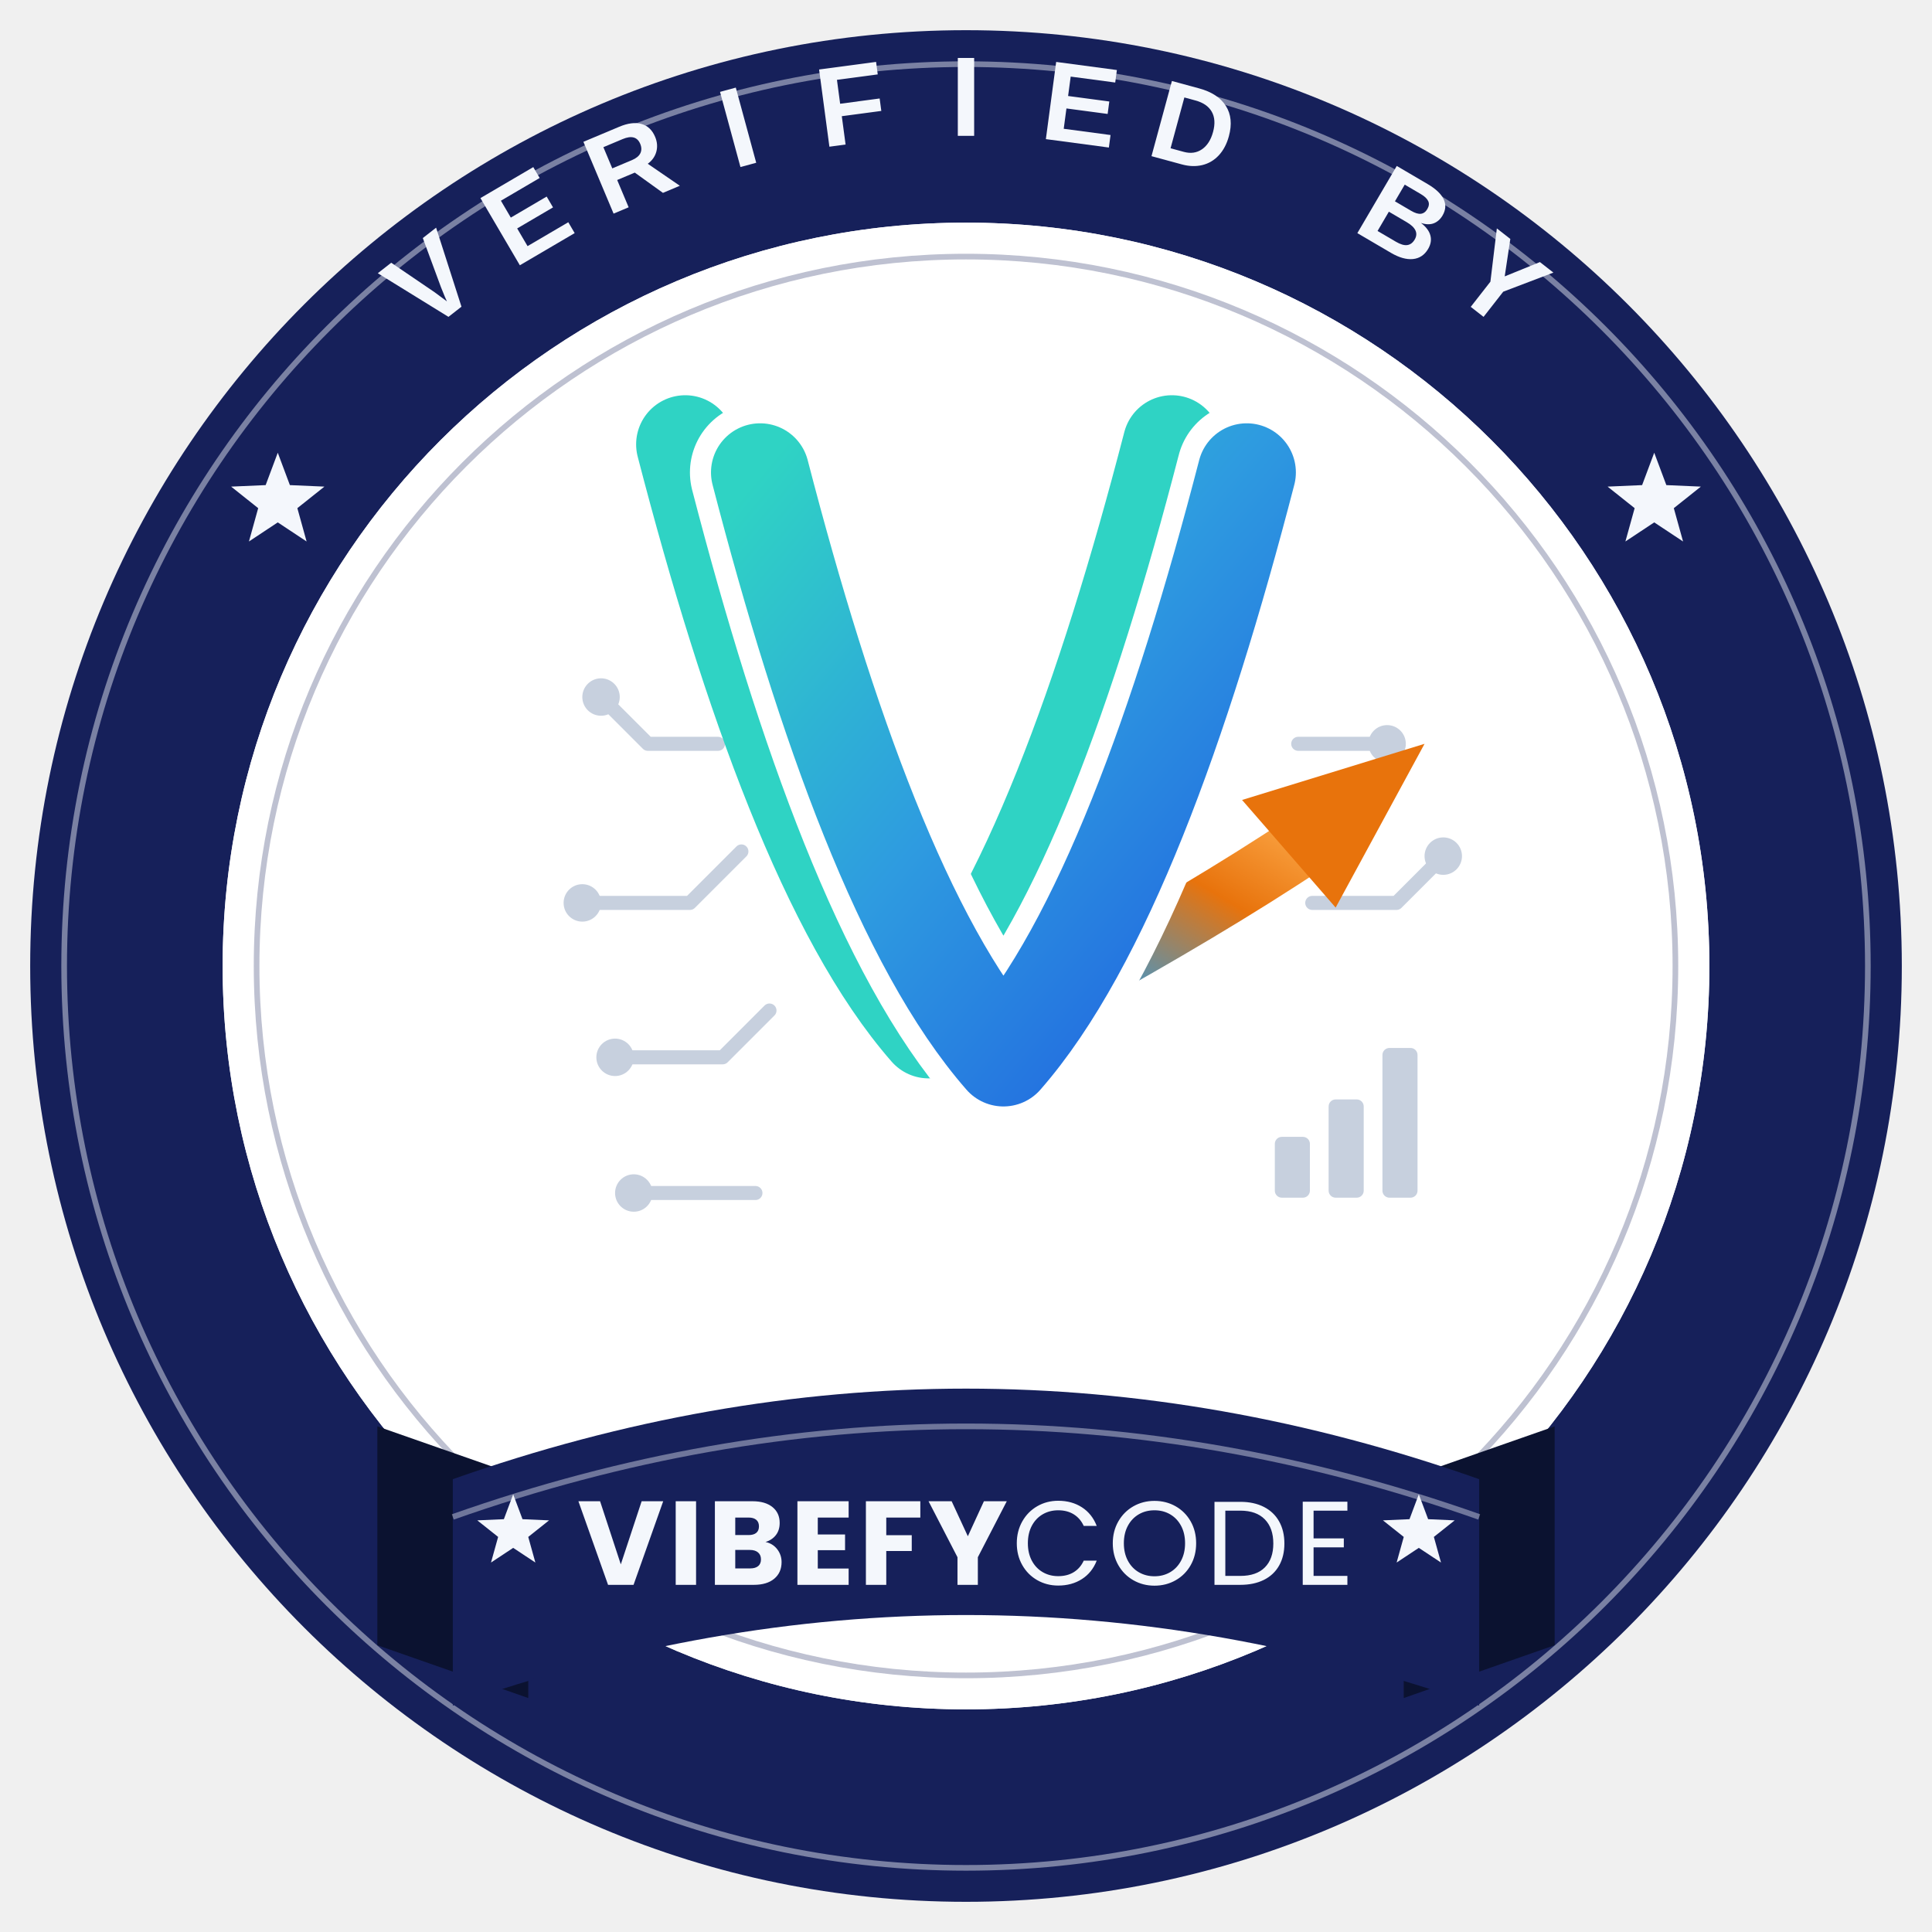
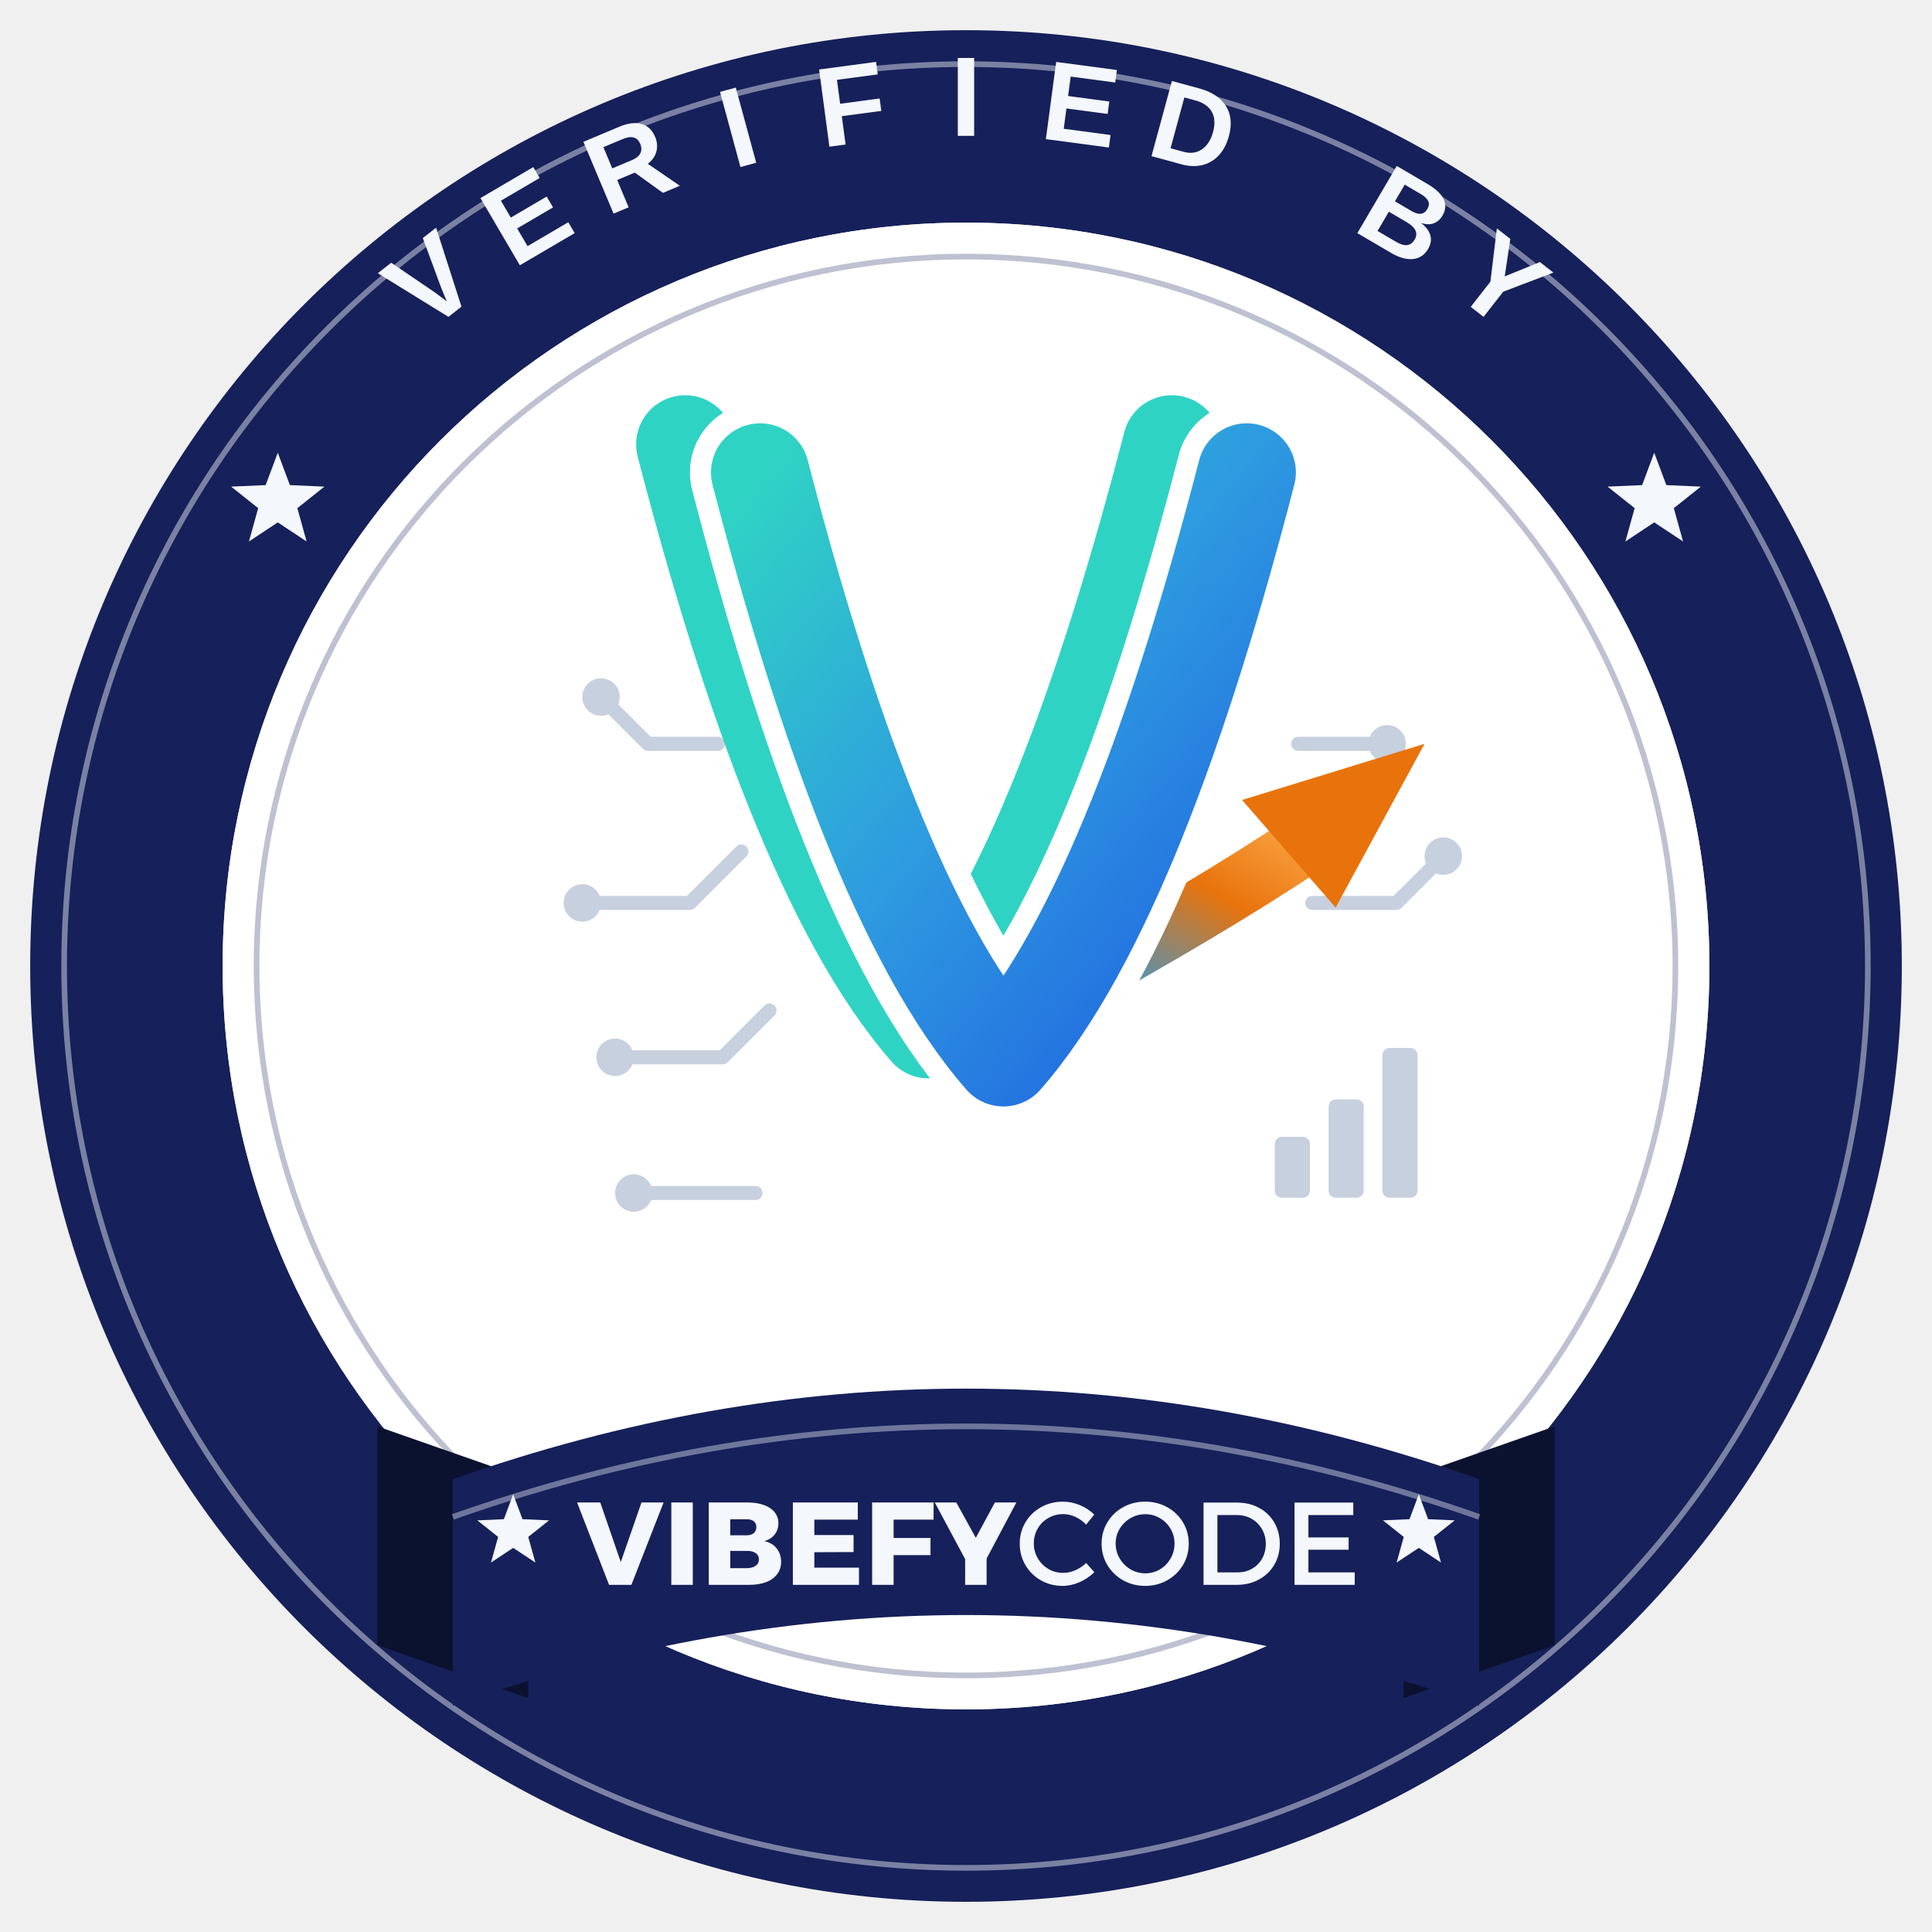
<svg xmlns="http://www.w3.org/2000/svg" viewBox="0 0 512 512" role="img" aria-label="Verified by VibefyCode. Scope-limited assessment, not a security guarantee." width="512" height="512">
  <defs>
    <linearGradient id="seal-ribbon" x1="0" y1="0" x2="1" y2="1">
      <stop offset="0%" stop-color="#2FD3C4" />
      <stop offset="48%" stop-color="#2E9BE0" />
      <stop offset="100%" stop-color="#1F5FE0" />
    </linearGradient>
    <linearGradient id="seal-arrow" x1="0" y1="1" x2="1" y2="0">
      <stop offset="0%" stop-color="#2E9BE0" />
      <stop offset="62%" stop-color="#E8730C" />
      <stop offset="100%" stop-color="#F9A03F" />
    </linearGradient>
    <clipPath id="seal-disc">
      <circle cx="256" cy="256" r="248" />
    </clipPath>
  </defs>
  <path d="M 8 256 A 248 248 0 1 0 504 256 A 248 248 0 1 0 8 256 Z M 59 256 A 197 197 0 1 0 453 256 A 197 197 0 1 0 59 256 Z" fill="#16205A" fill-rule="evenodd" />
  <circle cx="256" cy="256" r="197" fill="#FFFFFF" />
  <circle cx="256" cy="256" r="239" fill="none" stroke="#F4F7FC" stroke-width="1.5" opacity="0.45" />
  <circle cx="256" cy="256" r="188" fill="none" stroke="#16205A" stroke-width="1.5" opacity="0.28" />
  <g aria-hidden="true">
    <text x="0" y="0" transform="translate(120.55 82.64) rotate(-38.00)" text-anchor="middle" font-family="Poppins, Montserrat, 'Segoe UI', 'Helvetica Neue', Arial, sans-serif" font-size="30" font-weight="700" fill="#F4F7FC">V</text>
    <text x="0" y="0" transform="translate(144.67 66.25) rotate(-30.40)" text-anchor="middle" font-family="Poppins, Montserrat, 'Segoe UI', 'Helvetica Neue', Arial, sans-serif" font-size="30" font-weight="700" fill="#F4F7FC">E</text>
    <text x="0" y="0" transform="translate(170.75 53.19) rotate(-22.80)" text-anchor="middle" font-family="Poppins, Montserrat, 'Segoe UI', 'Helvetica Neue', Arial, sans-serif" font-size="30" font-weight="700" fill="#F4F7FC">R</text>
    <text x="0" y="0" transform="translate(198.32 43.70) rotate(-15.20)" text-anchor="middle" font-family="Poppins, Montserrat, 'Segoe UI', 'Helvetica Neue', Arial, sans-serif" font-size="30" font-weight="700" fill="#F4F7FC">I</text>
    <text x="0" y="0" transform="translate(226.90 37.93) rotate(-7.60)" text-anchor="middle" font-family="Poppins, Montserrat, 'Segoe UI', 'Helvetica Neue', Arial, sans-serif" font-size="30" font-weight="700" fill="#F4F7FC">F</text>
    <text x="0" y="0" transform="translate(256.00 36.00) rotate(0.00)" text-anchor="middle" font-family="Poppins, Montserrat, 'Segoe UI', 'Helvetica Neue', Arial, sans-serif" font-size="30" font-weight="700" fill="#F4F7FC">I</text>
    <text x="0" y="0" transform="translate(285.10 37.93) rotate(7.60)" text-anchor="middle" font-family="Poppins, Montserrat, 'Segoe UI', 'Helvetica Neue', Arial, sans-serif" font-size="30" font-weight="700" fill="#F4F7FC">E</text>
    <text x="0" y="0" transform="translate(313.68 43.70) rotate(15.20)" text-anchor="middle" font-family="Poppins, Montserrat, 'Segoe UI', 'Helvetica Neue', Arial, sans-serif" font-size="30" font-weight="700" fill="#F4F7FC">D</text>
    <text x="0" y="0" transform="translate(341.25 53.19) rotate(22.80)" text-anchor="middle" font-family="Poppins, Montserrat, 'Segoe UI', 'Helvetica Neue', Arial, sans-serif" font-size="30" font-weight="700" fill="#F4F7FC"> </text>
    <text x="0" y="0" transform="translate(367.33 66.25) rotate(30.40)" text-anchor="middle" font-family="Poppins, Montserrat, 'Segoe UI', 'Helvetica Neue', Arial, sans-serif" font-size="30" font-weight="700" fill="#F4F7FC">B</text>
    <text x="0" y="0" transform="translate(391.45 82.64) rotate(38.00)" text-anchor="middle" font-family="Poppins, Montserrat, 'Segoe UI', 'Helvetica Neue', Arial, sans-serif" font-size="30" font-weight="700" fill="#F4F7FC">Y</text>
    <path d="M0.00 -13.00 L3.21 -4.42 L12.36 -4.02 L5.19 1.69 L7.64 10.52 L0.00 5.46 L-7.64 10.52 L-5.19 1.69 L-12.36 -4.02 L-3.21 -4.42 Z" transform="translate(73.61173 132.9776)" fill="#F4F7FC" />
    <path d="M0.00 -13.00 L3.21 -4.42 L12.36 -4.02 L5.19 1.69 L7.64 10.52 L0.00 5.46 L-7.64 10.52 L-5.19 1.69 L-12.36 -4.02 L-3.21 -4.42 Z" transform="translate(438.3883 132.9776)" fill="#F4F7FC" />
  </g>
  <g transform="translate(256 212) scale(0.62) translate(-256 -256)">
    <g fill="none" stroke-linecap="round" stroke-linejoin="round">
      <g stroke="#C7D0DE" stroke-width="6" fill="none" opacity="1">
        <path d="M96 300 L138 300 L160 278" />
        <path d="M110 366 L152 366 L172 346" />
        <path d="M150 232 L120 232 L104 216" />
        <path d="M118 424 L166 424" />
        <path d="M404 300 L440 300 L456 284" />
        <path d="M398 232 L432 232" />
      </g>
      <g fill="#C7D0DE" opacity="1">
        <circle cx="92" cy="300" r="8" />
        <circle cx="106" cy="366" r="8" />
        <circle cx="100" cy="212" r="8" />
        <circle cx="114" cy="424" r="8" />
        <circle cx="460" cy="280" r="8" />
        <circle cx="436" cy="232" r="8" />
        <rect x="388" y="400" width="15" height="26" rx="3" />
        <rect x="411" y="384" width="15" height="42" rx="3" />
        <rect x="434" y="362" width="15" height="64" rx="3" />
      </g>
      <path d="M302 334 C338 314 372 294 402 274" stroke="url(#seal-arrow)" stroke-width="26" />
      <path d="M452 232 L414 302 L374 256 Z" fill="#E8730C" stroke="none" />
      <path d="M136 104 C164 212 198 306 240 354 C282 306 316 212 344 104" stroke="#2FD3C4" stroke-width="42" />
      <path d="M168 116 C196 224 230 318 272 366 C314 318 348 224 376 116" stroke="#FFFFFF" stroke-width="60" />
      <path d="M168 116 C196 224 230 318 272 366 C314 318 348 224 376 116" stroke="url(#seal-ribbon)" stroke-width="42" />
    </g>
  </g>
  <g aria-hidden="true">
    <path d="M100 378 L140 392 L140 450 L100 436 Z" fill="#0B1230" />
    <path d="M412 378 L372 392 L372 450 L412 436 Z" fill="#0B1230" />
    <path d="M120 392 Q256 344 392 392 L392 452 Q256 404 120 452 Z" fill="#16205A" />
    <path d="M120 402 Q256 354 392 402" fill="none" stroke="#F4F7FC" stroke-width="1.5" opacity="0.4" />
    <path d="M0.00 -10.00 L2.47 -3.40 L9.51 -3.09 L3.99 1.30 L5.88 8.09 L0.00 4.20 L-5.88 8.09 L-3.99 1.30 L-9.51 -3.09 L-2.47 -3.40 Z" transform="translate(136 406)" fill="#F4F7FC" />
    <path d="M0.00 -10.00 L2.47 -3.40 L9.51 -3.09 L3.99 1.30 L5.88 8.09 L0.00 4.20 L-5.88 8.09 L-3.99 1.30 L-9.51 -3.09 L-2.47 -3.40 Z" transform="translate(376 406)" fill="#F4F7FC" />
  </g>
-   <g fill="#F4F7FC" transform="translate(153.00 420) scale(0.031561)">
-     <path d="M721 -702 472 0H258L9 -702H191L365 -172L540 -702ZM997 -702V0H826V-702ZM1715 -191Q1715 -103 1653.5 -51.5Q1592 0 1482 0H1155V-702H1471Q1578 -702 1638.5 -653.0Q1699 -604 1699 -520Q1699 -458 1666.5 -417.0Q1634 -376 1580 -360Q1641 -347 1678.0 -299.5Q1715 -252 1715 -191ZM1326 -418H1438Q1480 -418 1502.5 -436.5Q1525 -455 1525 -491Q1525 -527 1502.5 -546.0Q1480 -565 1438 -565H1326ZM1542 -214Q1542 -251 1517.5 -272.0Q1493 -293 1450 -293H1326V-138H1452Q1495 -138 1518.5 -157.5Q1542 -177 1542 -214ZM2019 -565V-423H2248V-291H2019V-137H2278V0H1848V-702H2278V-565ZM2880 -702V-565H2594V-417H2808V-284H2594V0H2423V-702ZM3606 -702 3363 -232V0H3192V-232L2949 -702H3143L3279 -408L3414 -702Z" />
-     <path d="M4038 -706Q4152 -706 4237.0 -651.0Q4322 -596 4361 -495H4252Q4223 -558 4168.5 -592.0Q4114 -626 4038 -626Q3965 -626 3907.0 -592.0Q3849 -558 3816.0 -495.5Q3783 -433 3783 -349Q3783 -266 3816.0 -203.5Q3849 -141 3907.0 -107.0Q3965 -73 4038 -73Q4114 -73 4168.5 -106.5Q4223 -140 4252 -203H4361Q4322 -103 4237.0 -48.5Q4152 6 4038 6Q3941 6 3861.5 -39.5Q3782 -85 3736.0 -166.0Q3690 -247 3690 -349Q3690 -451 3736.0 -532.5Q3782 -614 3861.5 -660.0Q3941 -706 4038 -706ZM4496 -349Q4496 -451 4542.5 -532.5Q4589 -614 4669.0 -659.5Q4749 -705 4846 -705Q4944 -705 5024.0 -659.5Q5104 -614 5150.0 -533.0Q5196 -452 5196 -349Q5196 -246 5150.0 -165.0Q5104 -84 5024.0 -38.5Q4944 7 4846 7Q4749 7 4669.0 -38.5Q4589 -84 4542.5 -165.5Q4496 -247 4496 -349ZM5103 -349Q5103 -433 5069.5 -495.5Q5036 -558 4978.0 -592.0Q4920 -626 4846 -626Q4772 -626 4714.0 -592.0Q4656 -558 4622.5 -495.5Q4589 -433 4589 -349Q4589 -266 4622.5 -203.0Q4656 -140 4714.5 -106.0Q4773 -72 4846 -72Q4919 -72 4977.5 -106.0Q5036 -140 5069.5 -203.0Q5103 -266 5103 -349ZM5937 -347Q5937 -240 5892.5 -161.5Q5848 -83 5764.5 -41.5Q5681 0 5567 0H5350V-697H5567Q5681 -697 5764.5 -654.5Q5848 -612 5892.5 -533.0Q5937 -454 5937 -347ZM5844 -347Q5844 -477 5772.5 -550.0Q5701 -623 5567 -623H5441V-75H5567Q5702 -75 5773.0 -146.5Q5844 -218 5844 -347ZM6182 -623V-390H6436V-315H6182V-75H6466V0H6091V-698H6466V-623Z" />
+   <g fill="#F4F7FC" transform="translate(153.00 420) scale(0.031274)">
+     <path d="M 268.94 0 L -2.12 -697.79 L 194.28 -697.79 L 368.19 -193.01 L 543.38 -697.79 L 730.88 -697.79 L 458.12 0 Z M 268.94 0 M 796.32 0 L 796.32 -697.79 L 978.29 -697.79 L 978.29 0 Z M 796.32 0 M 1445.06 -697.79 C 1497.66 -697.79 1543.26 -690.58 1582.07 -676.16 C 1620.78 -661.94 1650.79 -641.58 1672 -615.07 C 1693.21 -588.77 1703.81 -557.59 1703.81 -521.75 C 1703.81 -485.27 1693 -453.24 1671.58 -425.88 C 1650.05 -398.74 1620.67 -380.18 1583.34 -370.32 C 1627.99 -361.83 1663.09 -341.58 1688.54 -309.66 C 1713.99 -277.63 1726.72 -239.24 1726.72 -194.28 C 1726.72 -154.93 1715.69 -120.47 1693.63 -90.78 C 1671.79 -61.3 1640.72 -38.81 1600.31 -23.33 C 1559.8 -7.74 1512.51 0 1458.21 0 L 1113.77 0 L 1113.77 -697.79 Z M 1435.3 -419.95 C 1460.44 -419.95 1480.27 -425.99 1494.69 -438.19 C 1509.32 -450.59 1516.75 -467.88 1516.75 -489.94 C 1516.75 -511.15 1509.32 -527.48 1494.69 -539.14 C 1480.27 -550.7 1460.44 -556.22 1435.3 -555.69 L 1295.75 -555.69 L 1295.75 -419.95 Z M 1435.3 -141.25 C 1466.9 -141.25 1492.14 -147.83 1510.81 -161.19 C 1529.47 -174.45 1538.8 -193.11 1538.8 -217.18 C 1538.8 -238.92 1529.47 -256.32 1510.81 -269.36 C 1492.14 -282.3 1466.9 -288.45 1435.3 -287.6 L 1295.75 -287.6 L 1295.75 -141.25 Z M 1435.3 -141.25 M 1826.29 0 L 1826.29 -697.79 L 2376.46 -697.79 L 2376.46 -552.72 L 2008.27 -552.72 L 2008.27 -422.07 L 2340.83 -422.07 L 2340.83 -277.84 L 2008.27 -276.57 L 2008.27 -145.5 L 2386.65 -145.5 L 2386.65 0 Z M 1826.29 0 M 2498.02 0 L 2498.02 -697.79 L 3019.34 -697.79 L 3018.5 -552.72 L 2679.99 -552.72 L 2679.99 -397.04 L 2992.62 -397.04 L 2992.62 -251.97 L 2679.99 -251.97 L 2679.99 0 Z M 2498.02 0 M 3538.14 -697.79 L 3720.11 -697.79 L 3468.14 -223.12 L 3468.14 0 L 3286.17 0 L 3286.17 -218.03 L 3029.11 -697.79 L 3211.51 -697.79 L 3376.52 -398.31 Z M 3538.14 -697.79 " />
+     <path d="M 4311.34 -509.87 C 4286.1 -537.55 4256.3 -559.29 4221.83 -575.2 C 4187.26 -591.32 4152.37 -599.38 4117.06 -599.38 C 4071.25 -599.38 4029.25 -588.35 3991.08 -566.29 C 3952.9 -544.44 3922.78 -514.54 3900.72 -476.36 C 3878.88 -438.19 3868.06 -396.19 3868.06 -350.38 C 3868.06 -305.42 3879.2 -263.84 3901.57 -225.67 C 3923.84 -187.49 3953.85 -157.16 3991.5 -134.89 C 4029.36 -112.52 4071.25 -101.38 4117.06 -101.38 C 4151.52 -101.38 4185.88 -108.8 4220.14 -123.86 C 4254.28 -138.82 4284.72 -159.28 4311.34 -185.37 L 4380.9 -107.32 C 4344.95 -71.69 4303.07 -43.37 4255.34 -22.48 C 4207.52 -1.48 4159.48 8.91 4111.12 8.91 C 4044.1 8.91 3982.8 -6.89 3927.45 -38.6 C 3871.99 -70.52 3828.29 -113.68 3796.37 -167.98 C 3764.67 -222.49 3748.86 -283.04 3748.86 -349.53 C 3748.86 -415.07 3764.77 -475.09 3796.8 -529.39 C 3829.04 -583.89 3873.15 -626.74 3929.14 -657.92 C 3985.35 -689.31 4047.28 -705 4114.94 -705 C 4164.14 -705 4212.08 -695.03 4258.74 -675.31 C 4305.61 -655.79 4346.12 -629.18 4380.06 -595.56 Z M 4311.34 -509.87 M 4811.95 -705 C 4880.03 -705 4942.28 -689.31 4998.59 -657.92 C 5055.11 -626.74 5099.65 -583.89 5132.21 -529.39 C 5164.66 -475.09 5180.99 -415.07 5180.99 -349.53 C 5180.99 -283.04 5164.66 -222.49 5132.21 -167.98 C 5099.65 -113.68 5055.11 -70.52 4998.59 -38.6 C 4942.28 -6.89 4880.03 8.91 4811.95 8.91 C 4743.44 8.91 4680.98 -6.89 4624.46 -38.6 C 4568.15 -70.52 4523.71 -113.68 4491.26 -167.98 C 4458.71 -222.49 4442.48 -283.04 4442.48 -349.53 C 4442.48 -415.07 4458.71 -475.09 4491.26 -529.39 C 4523.71 -583.89 4568.15 -626.74 4624.46 -657.92 C 4680.98 -689.31 4743.44 -705 4811.95 -705 Z M 4812.8 -598.53 C 4767.52 -598.53 4725.63 -587.29 4687.24 -565.02 C 4648.74 -542.64 4618.2 -512.52 4595.61 -474.67 C 4572.92 -437.02 4561.68 -395.34 4561.68 -349.53 C 4561.68 -303.72 4573.13 -261.51 4596.04 -223.12 C 4618.94 -184.63 4649.49 -154.09 4687.66 -131.5 C 4725.84 -108.8 4767.52 -97.56 4812.8 -97.56 C 4857.76 -97.56 4899.12 -108.8 4937.08 -131.5 C 4974.94 -154.09 5004.95 -184.63 5027.01 -223.12 C 5049.28 -261.51 5060.52 -303.72 5060.52 -349.53 C 5060.52 -395.34 5049.28 -437.02 5027.01 -474.67 C 5004.95 -512.52 4974.94 -542.64 4937.08 -565.02 C 4899.12 -587.29 4857.76 -598.53 4812.8 -598.53 Z M 4812.8 -598.53 M 5592.14 -696.94 C 5661.07 -696.94 5722.9 -681.88 5777.51 -651.98 C 5832.34 -622.28 5875.18 -580.82 5906.04 -527.69 C 5936.79 -474.45 5952.28 -414.64 5952.28 -348.26 C 5952.28 -282.08 5936.69 -222.49 5905.62 -169.68 C 5874.44 -117.08 5831.38 -75.61 5776.24 -45.39 C 5721.1 -15.06 5658.53 0 5588.75 0 L 5306.24 0 L 5306.24 -696.94 Z M 5595.11 -105.62 C 5639.44 -105.62 5679.95 -115.8 5716.43 -136.16 C 5752.91 -156.74 5781.54 -185.48 5802.54 -222.27 C 5823.43 -259.28 5833.93 -300.96 5833.93 -347.41 C 5833.93 -393.75 5823.01 -435.43 5801.27 -472.55 C 5779.74 -509.87 5750.36 -538.93 5713.04 -559.93 C 5675.92 -580.82 5634.98 -591.32 5590.02 -591.32 L 5423.74 -591.32 L 5423.74 -105.62 Z M 5595.11 -105.62 M 6077.48 0 L 6077.48 -696.94 L 6575.05 -696.94 L 6575.05 -591.32 L 6194.98 -591.32 L 6194.98 -402.13 L 6535.6 -402.13 L 6535.6 -297.78 L 6194.98 -297.78 L 6194.98 -105.62 L 6587.35 -105.62 L 6587.35 0 Z M 6077.48 0 " />
  </g>
</svg>
